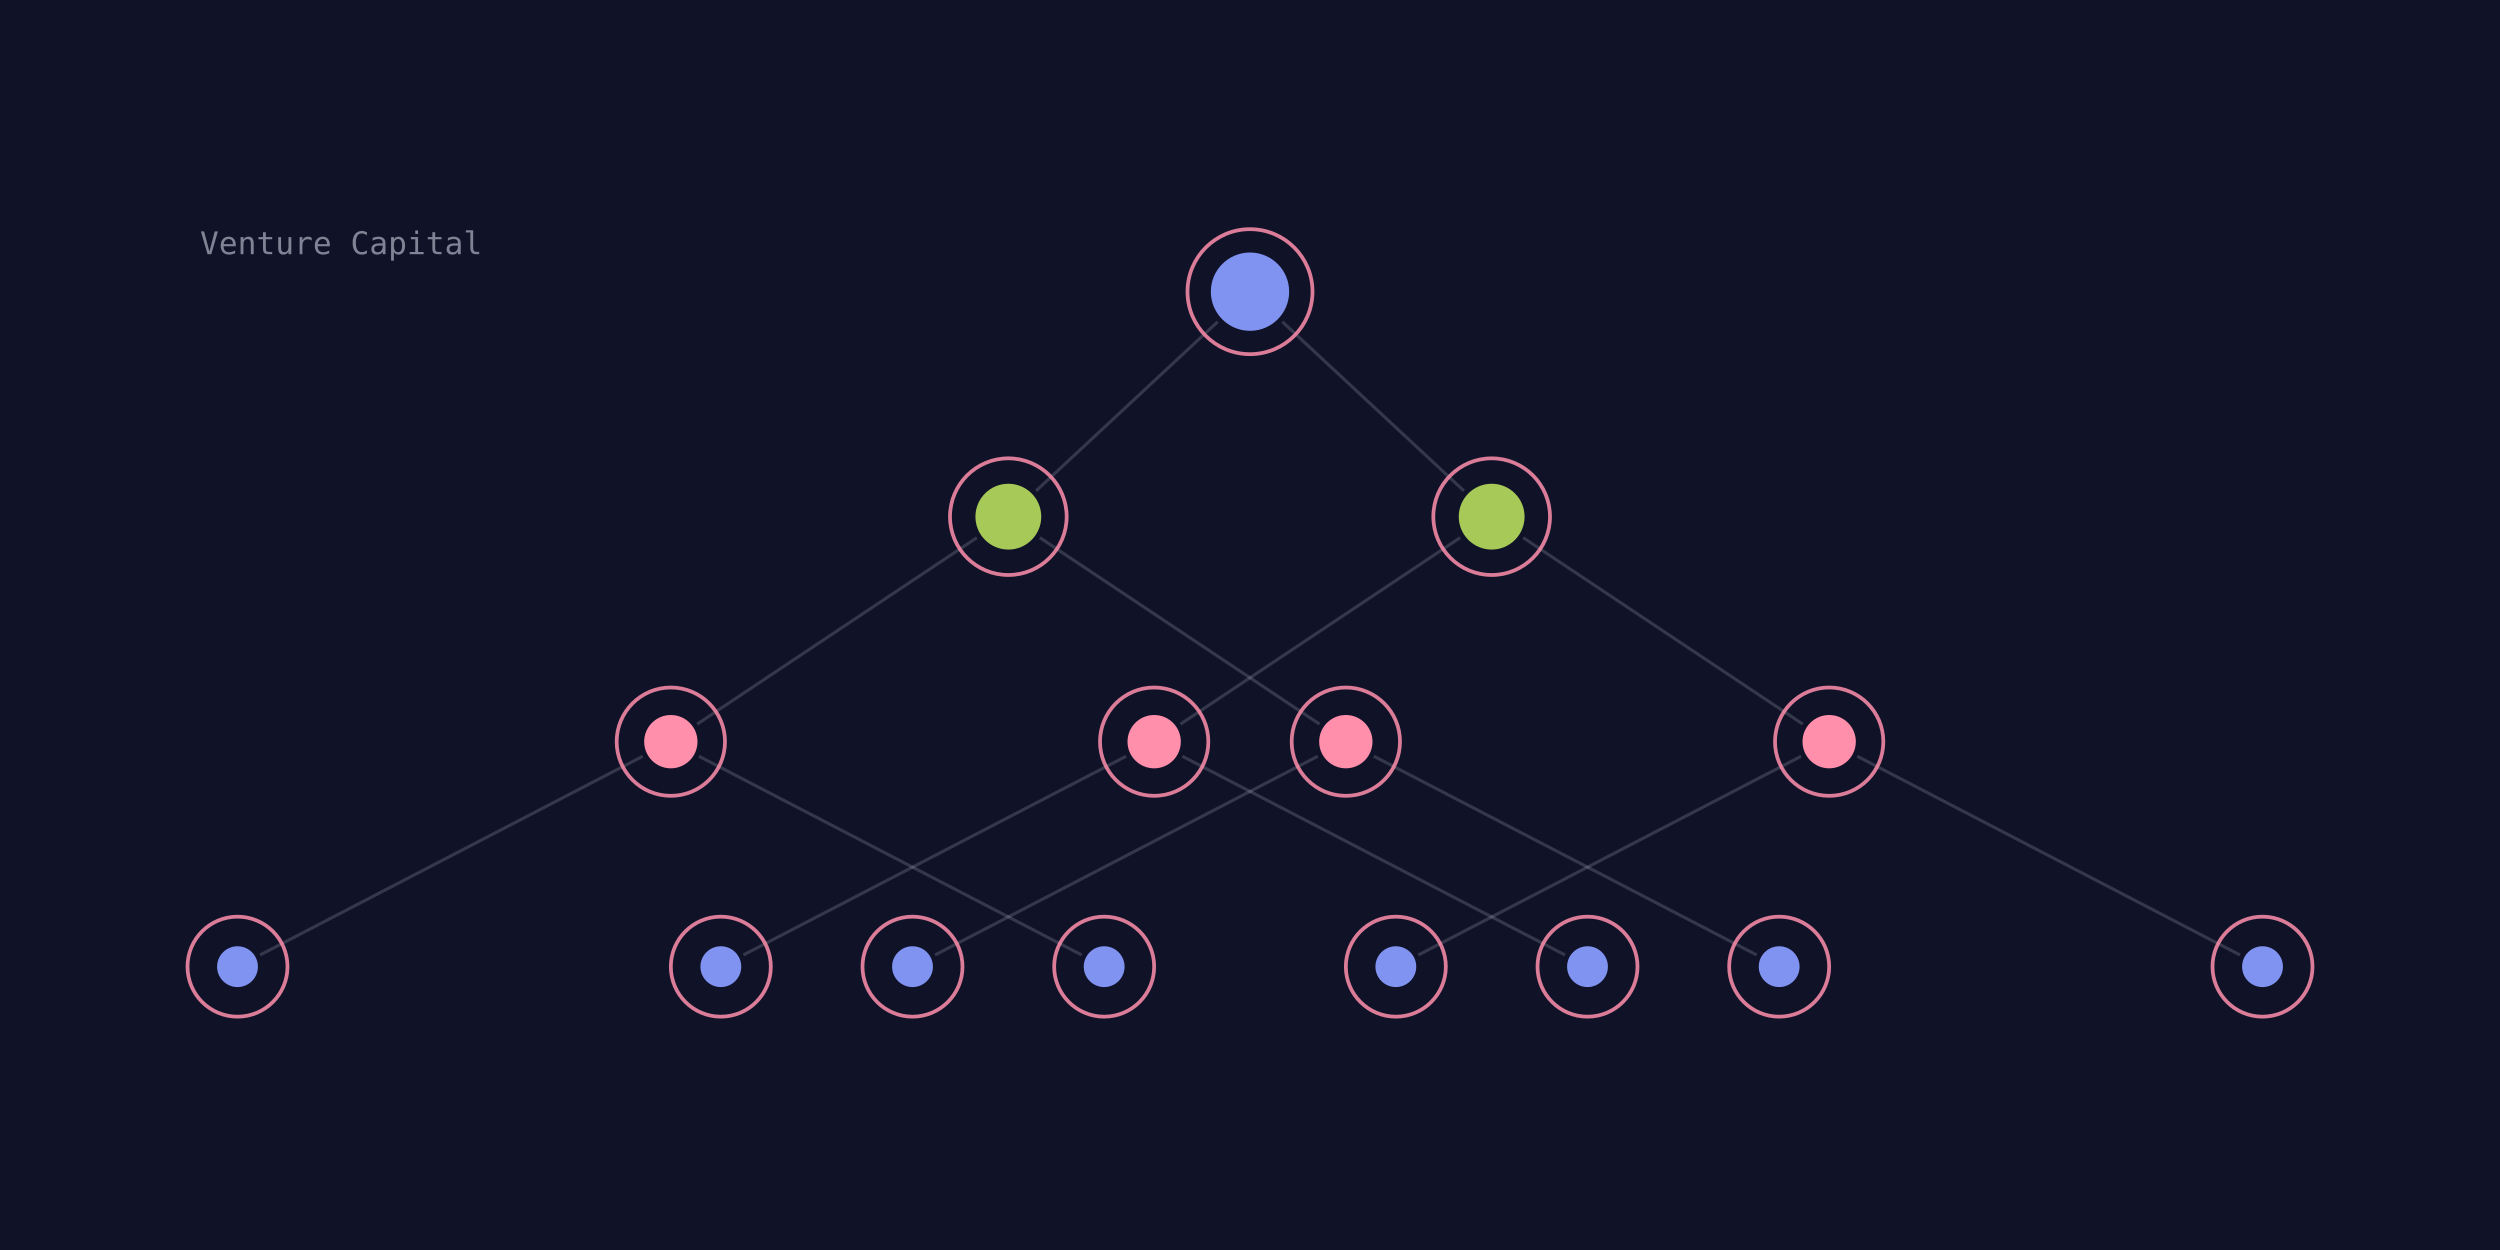
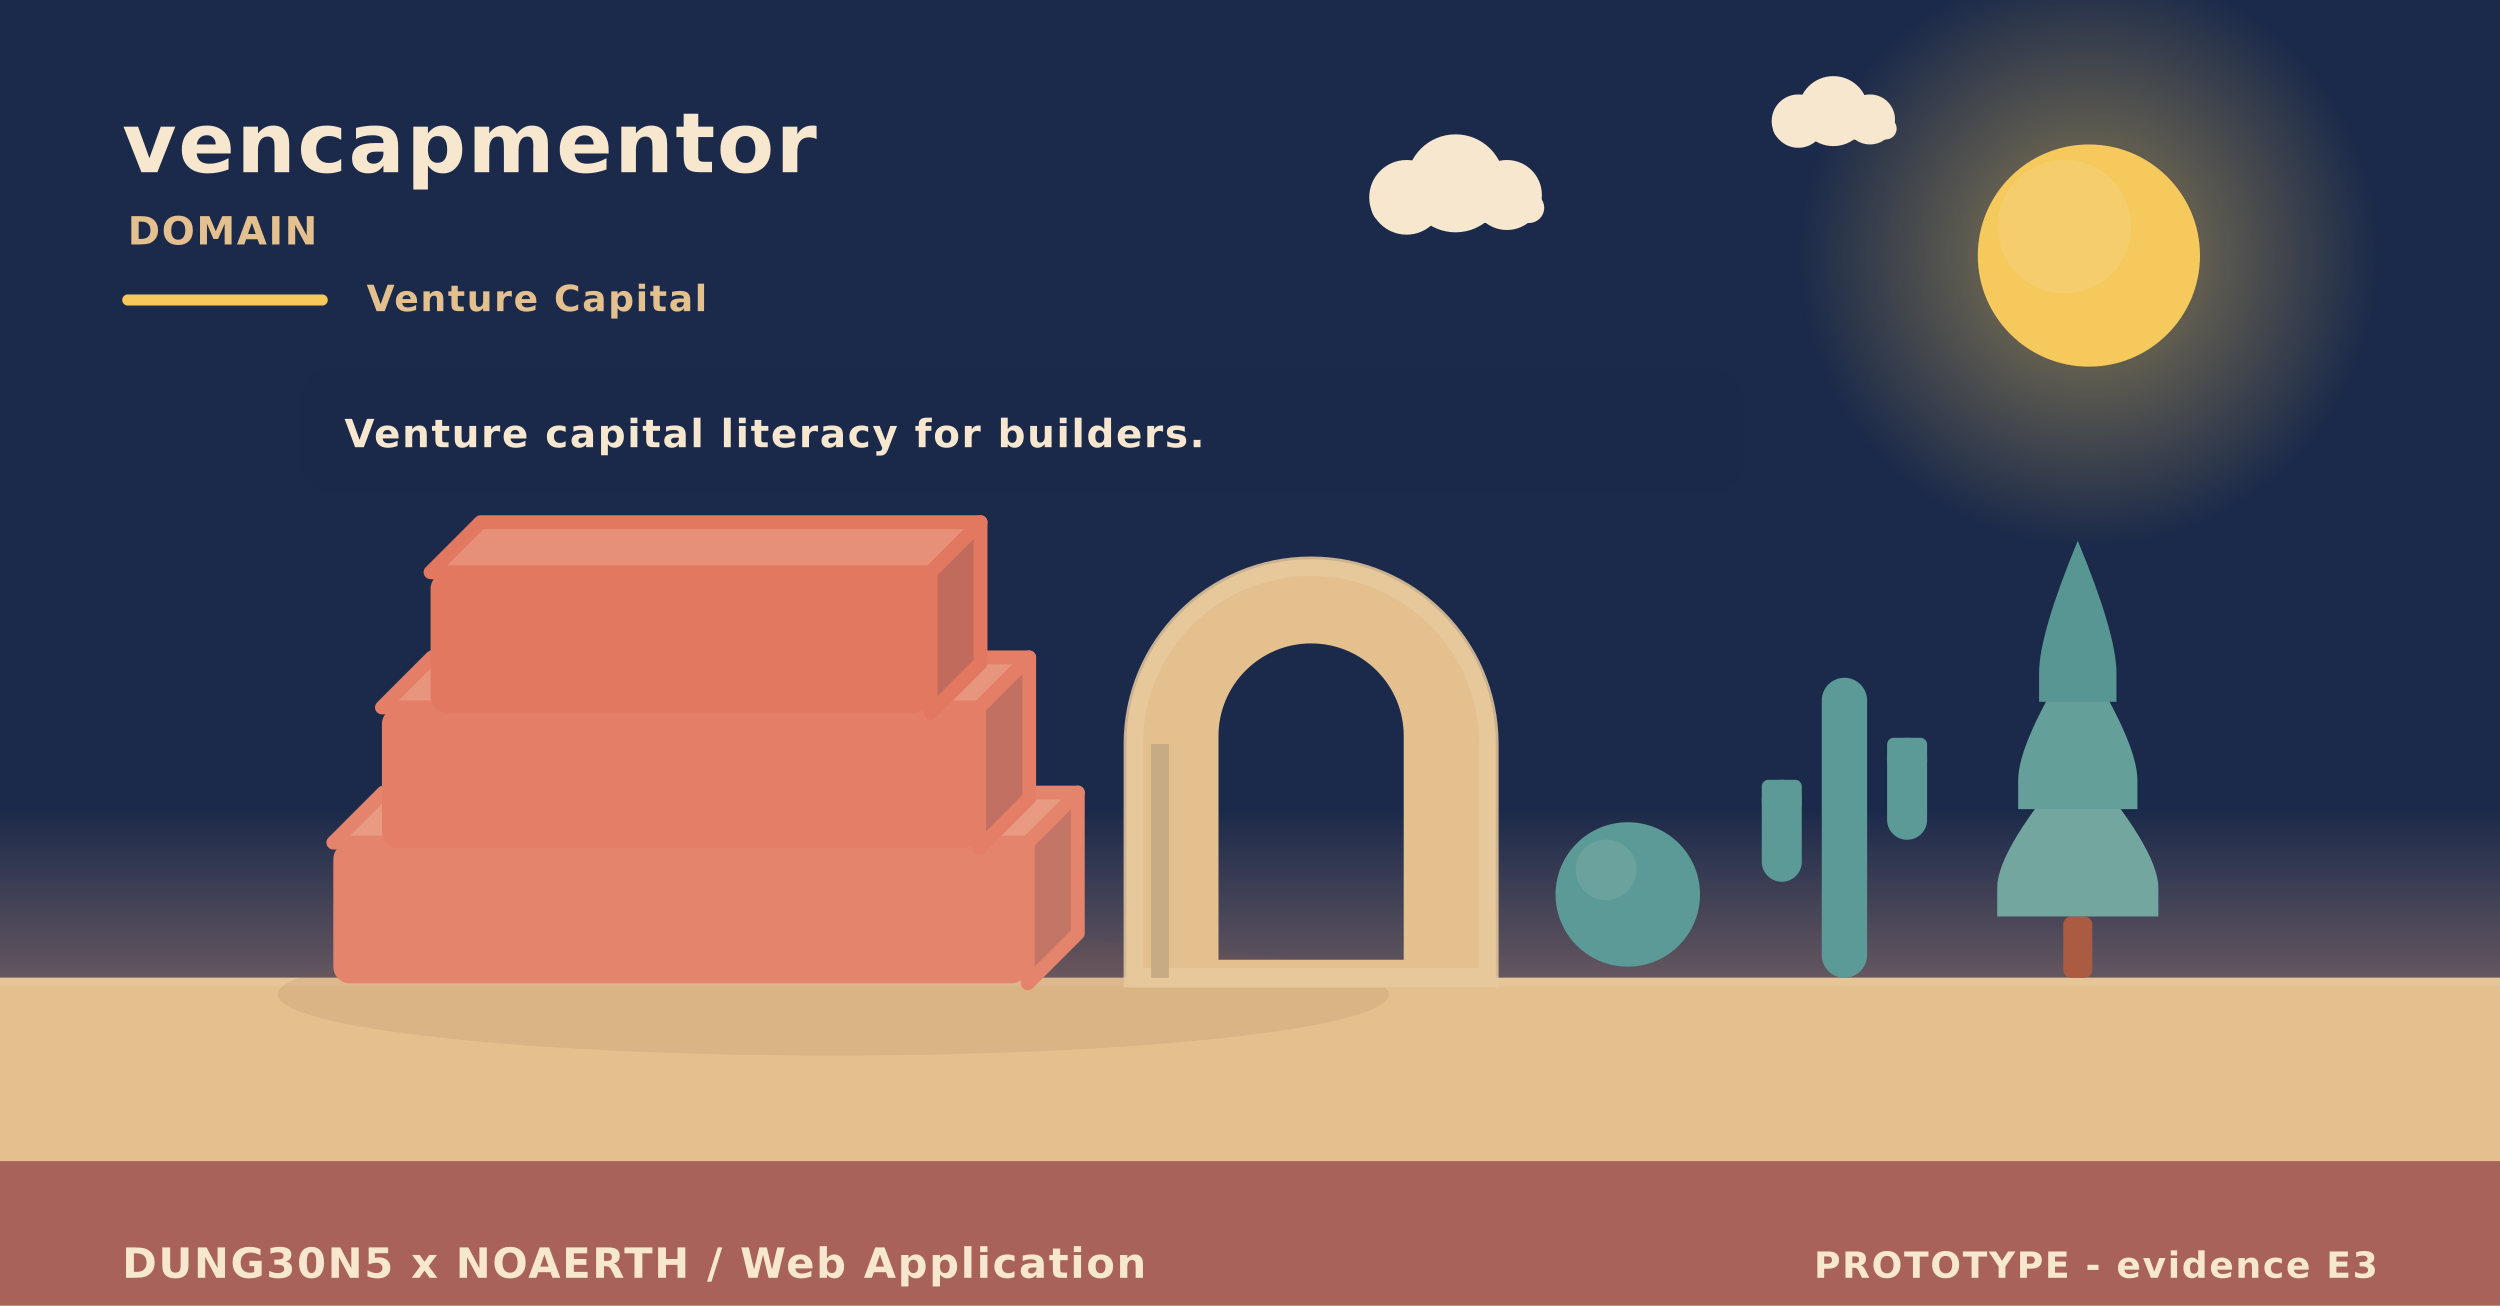
- <svg xmlns="http://www.w3.org/2000/svg" viewBox="0 0 1200 600" width="1200" height="600" role="img" aria-label="vencapmentor domain model">
-   <rect width="1200" height="600" fill="#101228" />
-   <defs>
-     <linearGradient id="gd" x1="0" y1="0" x2="1" y2="1">
-       <stop offset="0%" stop-color="#8093f1" />
-       <stop offset="100%" stop-color="#a7c957" />
-     </linearGradient>
-   </defs>
-   <line x1="600.00" y1="140.00" x2="716.00" y2="248.00" stroke="rgba(242,242,255,0.300)" stroke-width="1.50" opacity="0.55" />
-   <line x1="600.00" y1="140.00" x2="484.00" y2="248.00" stroke="rgba(242,242,255,0.300)" stroke-width="1.50" opacity="0.55" />
-   <line x1="716.00" y1="248.00" x2="878.00" y2="356.00" stroke="rgba(242,242,255,0.300)" stroke-width="1.50" opacity="0.55" />
-   <line x1="716.00" y1="248.00" x2="554.00" y2="356.00" stroke="rgba(242,242,255,0.300)" stroke-width="1.50" opacity="0.55" />
-   <line x1="484.00" y1="248.00" x2="646.00" y2="356.00" stroke="rgba(242,242,255,0.300)" stroke-width="1.50" opacity="0.55" />
-   <line x1="484.00" y1="248.00" x2="322.00" y2="356.00" stroke="rgba(242,242,255,0.300)" stroke-width="1.50" opacity="0.55" />
-   <line x1="878.00" y1="356.00" x2="1086.00" y2="464.00" stroke="rgba(242,242,255,0.300)" stroke-width="1.50" opacity="0.55" />
-   <line x1="878.00" y1="356.00" x2="670.00" y2="464.00" stroke="rgba(242,242,255,0.300)" stroke-width="1.50" opacity="0.55" />
-   <line x1="554.00" y1="356.00" x2="762.00" y2="464.00" stroke="rgba(242,242,255,0.300)" stroke-width="1.50" opacity="0.55" />
-   <line x1="554.00" y1="356.00" x2="346.00" y2="464.00" stroke="rgba(242,242,255,0.300)" stroke-width="1.50" opacity="0.55" />
-   <line x1="646.00" y1="356.00" x2="854.00" y2="464.00" stroke="rgba(242,242,255,0.300)" stroke-width="1.50" opacity="0.55" />
-   <line x1="646.00" y1="356.00" x2="438.00" y2="464.00" stroke="rgba(242,242,255,0.300)" stroke-width="1.50" opacity="0.55" />
-   <line x1="322.00" y1="356.00" x2="530.00" y2="464.00" stroke="rgba(242,242,255,0.300)" stroke-width="1.50" opacity="0.55" />
-   <line x1="322.00" y1="356.00" x2="114.00" y2="464.00" stroke="rgba(242,242,255,0.300)" stroke-width="1.50" opacity="0.55" />
-   <circle cx="600.00" cy="140.00" r="20.00" fill="#8093f1" opacity="1.00" stroke="#101228" stroke-width="2.40" />
+ <svg xmlns="http://www.w3.org/2000/svg" width="900" height="470" viewBox="0 0 900 470" role="img" aria-label="vencapmentor - the problem it addresses">
+   <linearGradient id="skym" x1="0" y1="0" x2="0" y2="1">
+     <stop offset="0" stop-color="#1b2a4a" />
+     <stop offset="0.62" stop-color="#1b2a4a" />
+     <stop offset="1" stop-color="#f3ad8a" />
+   </linearGradient>
+   <rect width="900" height="470" fill="url(#skym)" />
+   <radialGradient id="sunm">
+     <stop offset="0.35" stop-color="#f5c95c" stop-opacity="0.34" />
+     <stop offset="1" stop-color="#f5c95c" stop-opacity="0" />
+   </radialGradient>
+   <circle cx="752" cy="92" r="104" fill="url(#sunm)" />
+   <circle cx="752" cy="92" r="40" fill="#f5c95c" />
+   <circle cx="743.2" cy="81.6" r="24" fill="#f5d27e" opacity="0.5" />
  <g>
-     <circle cx="600.00" cy="140.00" r="30.00" fill="none" stroke="#ff8fab" stroke-width="1.80" opacity="0.85" />
-     <animate attributeName="opacity" values="0.25;1.0;0.25" dur="8.562s" begin="0.0s" repeatCount="indefinite" />
+     <circle cx="524" cy="66" r="17.64" fill="#f6e7ce" />
+     <circle cx="506.36" cy="71.04" r="13.44" fill="#f6e7ce" />
+     <circle cx="542.48" cy="70.2" r="12.6" fill="#f6e7ce" />
+     <rect x="493.76" y="69.36" width="62.16" height="10.92" rx="5.46" fill="#f6e7ce" />
+     <animateTransform attributeName="transform" type="translate" values="0 0;24 0;0 0" dur="36s" begin="0s" repeatCount="indefinite" />
  </g>
-   <circle cx="716.00" cy="248.00" r="17.00" fill="#a7c957" opacity="1.00" stroke="#101228" stroke-width="2.40" />
  <g>
-     <circle cx="716.00" cy="248.00" r="28.00" fill="none" stroke="#ff8fab" stroke-width="1.80" opacity="0.85" />
-     <animate attributeName="opacity" values="0.25;1.0;0.25" dur="8.562s" begin="0.5s" repeatCount="indefinite" />
+     <circle cx="660" cy="40" r="12.6" fill="#f6e7ce" />
+     <circle cx="647.4" cy="43.6" r="9.6" fill="#f6e7ce" />
+     <circle cx="673.2" cy="43" r="9" fill="#f6e7ce" />
+     <rect x="638.4" y="42.4" width="44.4" height="7.8" rx="3.9" fill="#f6e7ce" />
+     <animateTransform attributeName="transform" type="translate" values="0 0;-18 0;0 0" dur="46s" begin="3s" repeatCount="indefinite" />
  </g>
-   <circle cx="484.00" cy="248.00" r="17.00" fill="#a7c957" opacity="1.00" stroke="#101228" stroke-width="2.40" />
-   <g>
-     <circle cx="484.00" cy="248.00" r="28.00" fill="none" stroke="#ff8fab" stroke-width="1.80" opacity="0.85" />
-     <animate attributeName="opacity" values="0.25;1.0;0.25" dur="8.562s" begin="0.62s" repeatCount="indefinite" />
-   </g>
-   <circle cx="878.00" cy="356.00" r="14.00" fill="#ff8fab" opacity="1.00" stroke="#101228" stroke-width="2.40" />
-   <g>
-     <circle cx="878.00" cy="356.00" r="26.00" fill="none" stroke="#ff8fab" stroke-width="1.80" opacity="0.85" />
-     <animate attributeName="opacity" values="0.25;1.0;0.25" dur="8.562s" begin="1.0s" repeatCount="indefinite" />
-   </g>
-   <circle cx="554.00" cy="356.00" r="14.00" fill="#ff8fab" opacity="1.00" stroke="#101228" stroke-width="2.40" />
-   <g>
-     <circle cx="554.00" cy="356.00" r="26.00" fill="none" stroke="#ff8fab" stroke-width="1.80" opacity="0.85" />
-     <animate attributeName="opacity" values="0.25;1.0;0.25" dur="8.562s" begin="1.12s" repeatCount="indefinite" />
-   </g>
-   <circle cx="646.00" cy="356.00" r="14.00" fill="#ff8fab" opacity="1.00" stroke="#101228" stroke-width="2.40" />
-   <g>
-     <circle cx="646.00" cy="356.00" r="26.00" fill="none" stroke="#ff8fab" stroke-width="1.80" opacity="0.85" />
-     <animate attributeName="opacity" values="0.25;1.0;0.25" dur="8.562s" begin="1.24s" repeatCount="indefinite" />
-   </g>
-   <circle cx="322.00" cy="356.00" r="14.00" fill="#ff8fab" opacity="1.00" stroke="#101228" stroke-width="2.40" />
-   <g>
-     <circle cx="322.00" cy="356.00" r="26.00" fill="none" stroke="#ff8fab" stroke-width="1.80" opacity="0.85" />
-     <animate attributeName="opacity" values="0.25;1.0;0.25" dur="8.562s" begin="1.36s" repeatCount="indefinite" />
-   </g>
-   <circle cx="1086.00" cy="464.00" r="11.00" fill="#8093f1" opacity="1.00" stroke="#101228" stroke-width="2.40" />
-   <g>
-     <circle cx="1086.00" cy="464.00" r="24.00" fill="none" stroke="#ff8fab" stroke-width="1.80" opacity="0.85" />
-     <animate attributeName="opacity" values="0.25;1.0;0.25" dur="8.562s" begin="1.5s" repeatCount="indefinite" />
-   </g>
-   <circle cx="670.00" cy="464.00" r="11.00" fill="#8093f1" opacity="1.00" stroke="#101228" stroke-width="2.40" />
-   <g>
-     <circle cx="670.00" cy="464.00" r="24.00" fill="none" stroke="#ff8fab" stroke-width="1.80" opacity="0.85" />
-     <animate attributeName="opacity" values="0.25;1.0;0.25" dur="8.562s" begin="1.62s" repeatCount="indefinite" />
-   </g>
-   <circle cx="762.00" cy="464.00" r="11.00" fill="#8093f1" opacity="1.00" stroke="#101228" stroke-width="2.40" />
-   <g>
-     <circle cx="762.00" cy="464.00" r="24.00" fill="none" stroke="#ff8fab" stroke-width="1.80" opacity="0.85" />
-     <animate attributeName="opacity" values="0.25;1.0;0.25" dur="8.562s" begin="1.74s" repeatCount="indefinite" />
-   </g>
-   <circle cx="346.00" cy="464.00" r="11.00" fill="#8093f1" opacity="1.00" stroke="#101228" stroke-width="2.40" />
-   <g>
-     <circle cx="346.00" cy="464.00" r="24.00" fill="none" stroke="#ff8fab" stroke-width="1.80" opacity="0.85" />
-     <animate attributeName="opacity" values="0.25;1.0;0.25" dur="8.562s" begin="1.86s" repeatCount="indefinite" />
-   </g>
-   <circle cx="854.00" cy="464.00" r="11.00" fill="#8093f1" opacity="1.00" stroke="#101228" stroke-width="2.40" />
-   <g>
-     <circle cx="854.00" cy="464.00" r="24.00" fill="none" stroke="#ff8fab" stroke-width="1.80" opacity="0.85" />
-     <animate attributeName="opacity" values="0.25;1.0;0.25" dur="8.562s" begin="1.98s" repeatCount="indefinite" />
-   </g>
-   <circle cx="438.00" cy="464.00" r="11.00" fill="#8093f1" opacity="1.00" stroke="#101228" stroke-width="2.40" />
-   <g>
-     <circle cx="438.00" cy="464.00" r="24.00" fill="none" stroke="#ff8fab" stroke-width="1.80" opacity="0.85" />
-     <animate attributeName="opacity" values="0.25;1.0;0.25" dur="8.562s" begin="2.1s" repeatCount="indefinite" />
-   </g>
-   <circle cx="530.00" cy="464.00" r="11.00" fill="#8093f1" opacity="1.00" stroke="#101228" stroke-width="2.40" />
-   <g>
-     <circle cx="530.00" cy="464.00" r="24.00" fill="none" stroke="#ff8fab" stroke-width="1.80" opacity="0.85" />
-     <animate attributeName="opacity" values="0.25;1.0;0.25" dur="8.562s" begin="2.22s" repeatCount="indefinite" />
-   </g>
-   <circle cx="114.00" cy="464.00" r="11.00" fill="#8093f1" opacity="1.00" stroke="#101228" stroke-width="2.40" />
-   <g>
-     <circle cx="114.00" cy="464.00" r="24.00" fill="none" stroke="#ff8fab" stroke-width="1.80" opacity="0.85" />
-     <animate attributeName="opacity" values="0.25;1.0;0.25" dur="8.562s" begin="2.34s" repeatCount="indefinite" />
-   </g>
-   <text x="96" y="122" font-family="ui-monospace,Menlo,monospace" font-size="15" fill="rgba(242,242,255,0.500)">Venture Capital</text>
+   <rect x="0" y="352" width="900" height="118" fill="#e3c08d" />
+   <rect x="0" y="352" width="900" height="3" fill="#e6c596" />
+   <text x="44" y="62" font-family="Verdana,DejaVu Sans,sans-serif" font-size="30" font-weight="700" letter-spacing="0.6" fill="#f6e7ce" text-anchor="start">vencapmentor</text>
+   <text x="46" y="88" font-family="Verdana,DejaVu Sans,sans-serif" font-size="14" font-weight="700" letter-spacing="0.6" fill="#e3c08d" text-anchor="start">DOMAIN</text>
+   <rect x="44" y="106" width="74" height="4" rx="2" fill="#f5c95c" />
+   <text x="132" y="112" font-family="Verdana,DejaVu Sans,sans-serif" font-size="13" font-weight="700" letter-spacing="0.6" fill="#e3c08d" text-anchor="start">Venture Capital</text>
+   <ellipse cx="300" cy="358" rx="200" ry="22" fill="rgba(138,90,68,0.11)" />
+   <path d="M120,303.33 L370,303.33 L388,285.33 L138,285.33 Z" fill="#e99a82" stroke="#e5846c" stroke-width="5" stroke-linejoin="round" />
+   <path d="M370,303.33 L388,285.33 L388,336 L370,354 Z" fill="#c37566" stroke="#e5846c" stroke-width="5" stroke-linejoin="round" />
+   <rect x="120" y="303.33" width="250" height="50.67" rx="6" fill="#e5846c" />
+   <path d="M137.5,254.67 L352.5,254.67 L370.5,236.67 L155.5,236.67 Z" fill="#e8957d" stroke="#e47e66" stroke-width="5" stroke-linejoin="round" />
+   <path d="M352.5,254.67 L370.5,236.67 L370.5,287.33 L352.5,305.33 Z" fill="#c27061" stroke="#e47e66" stroke-width="5" stroke-linejoin="round" />
+   <rect x="137.5" y="254.67" width="215" height="50.67" rx="6" fill="#e47e66" />
+   <path d="M155,206 L335,206 L353,188 L173,188 Z" fill="#e79079" stroke="#e37861" stroke-width="5" stroke-linejoin="round" />
+   <path d="M335,206 L353,188 L353,238.67 L335,256.67 Z" fill="#c16b5d" stroke="#e37861" stroke-width="5" stroke-linejoin="round" />
+   <rect x="155" y="206" width="180" height="50.67" rx="6" fill="#e37861" />
+   <path d="M408,352 L408,267.84 A64,64 0 0 1 536,267.84 L536,352 Z M436.16,348 L436.16,264.97 A35.84,35.84 0 0 1 507.84,264.97 L507.84,348 Z" fill="#e3c08d" fill-rule="evenodd" stroke="#e3c08d" stroke-width="5" stroke-linejoin="round" />
+   <path d="M408,352 L408,267.84 A64,64 0 0 1 536,267.84 L536,352 Z" fill="none" stroke="#e8c99d" stroke-width="7" stroke-linecap="round" opacity="0.85" />
+   <rect x="414.4" y="267.84" width="6.4" height="84.16" fill="#c7ab84" />
+   <circle cx="586" cy="322" r="26" fill="#5b9a97" />
+   <circle cx="578.2" cy="313.16" r="10.92" fill="#7aa9a2" opacity="0.55" />
+   <rect x="655.84" y="244" width="16.32" height="108" rx="8.16" fill="#5b9a97" />
+   <rect x="634.24" y="280.72" width="14.4" height="36.72" rx="7.2" fill="#5b9a97" />
+   <rect x="634.24" y="280.72" width="14.4" height="10.8" rx="2.4" fill="#5b9a97" />
+   <rect x="679.36" y="265.6" width="14.4" height="36.72" rx="7.2" fill="#5b9a97" />
+   <rect x="679.36" y="265.6" width="14.4" height="10.8" rx="2.4" fill="#5b9a97" />
+   <rect x="742.78" y="329.92" width="10.44" height="22.08" rx="2.9" fill="#ac5b43" />
+   <path d="M748,271.96 Q719,305.58 719,319.49 Q719,329.92 719,329.92 L777,329.92 Q777,329.92 777,319.49 Q777,305.58 748,271.96 Z" fill="#74a6a0" />
+   <path d="M748,233.32 Q726.54,266.94 726.54,280.85 Q726.54,291.28 726.54,291.28 L769.46,291.28 Q769.46,291.28 769.46,280.85 Q769.46,266.94 748,233.32 Z" fill="#649f9a" />
+   <path d="M748,194.68 Q734.08,228.3 734.08,242.21 Q734.08,252.64 734.08,252.64 L761.92,252.64 Q761.92,252.64 761.92,242.21 Q761.92,228.3 748,194.68 Z" fill="#589694" />
+   <rect x="108" y="132" width="520" height="46" rx="12" fill="rgba(27,42,74,0.42)" opacity="0.94" />
+   <text x="124" y="161" font-family="Verdana,DejaVu Sans,sans-serif" font-size="14" font-weight="700" letter-spacing="0.6" fill="#f6e7ce" text-anchor="start">Venture capital literacy for builders.</text>
+   <rect x="0" y="418" width="900" height="52" rx="0" fill="#a65c56" opacity="0.94" />
+   <text x="44" y="460" font-family="Verdana,DejaVu Sans,sans-serif" font-size="15" font-weight="700" letter-spacing="0.6" fill="#f6e7ce" text-anchor="start">DUNG30N5 x NOAERTH  /  Web Application</text>
+   <text x="856" y="460" font-family="Verdana,DejaVu Sans,sans-serif" font-size="13" font-weight="700" letter-spacing="0.6" fill="#f6e7ce" text-anchor="end">PROTOTYPE  -  evidence E3</text>
</svg>
